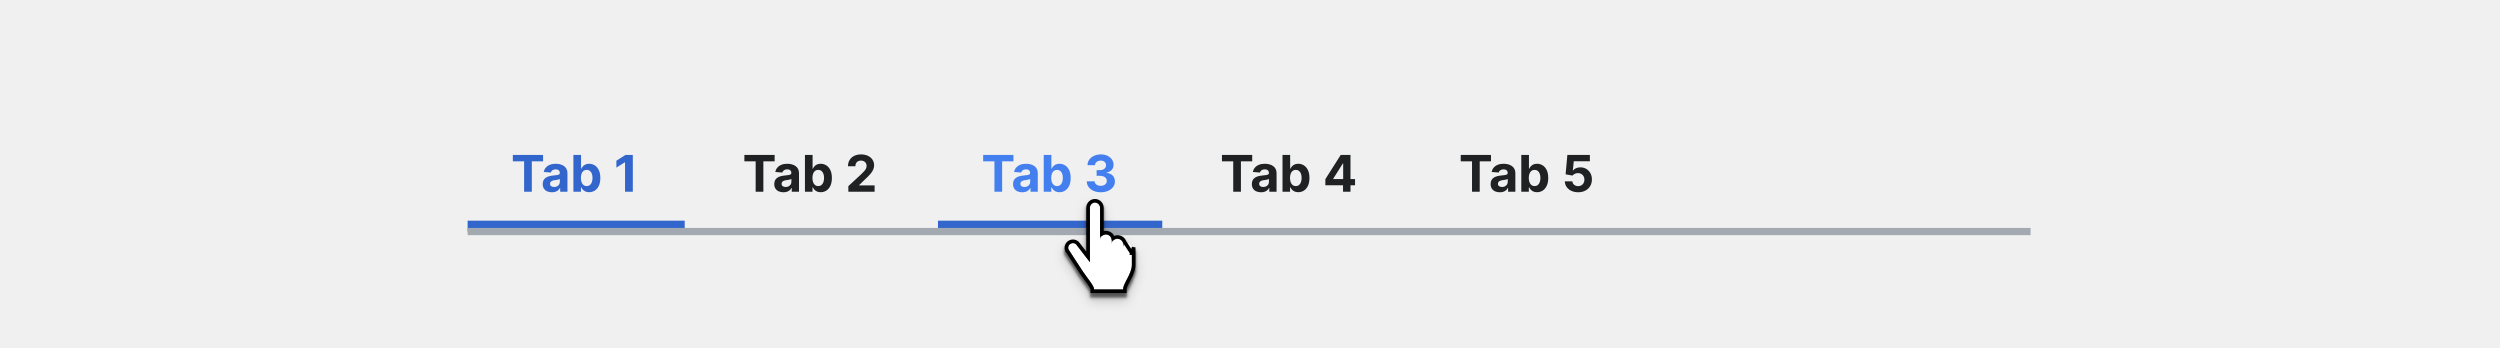
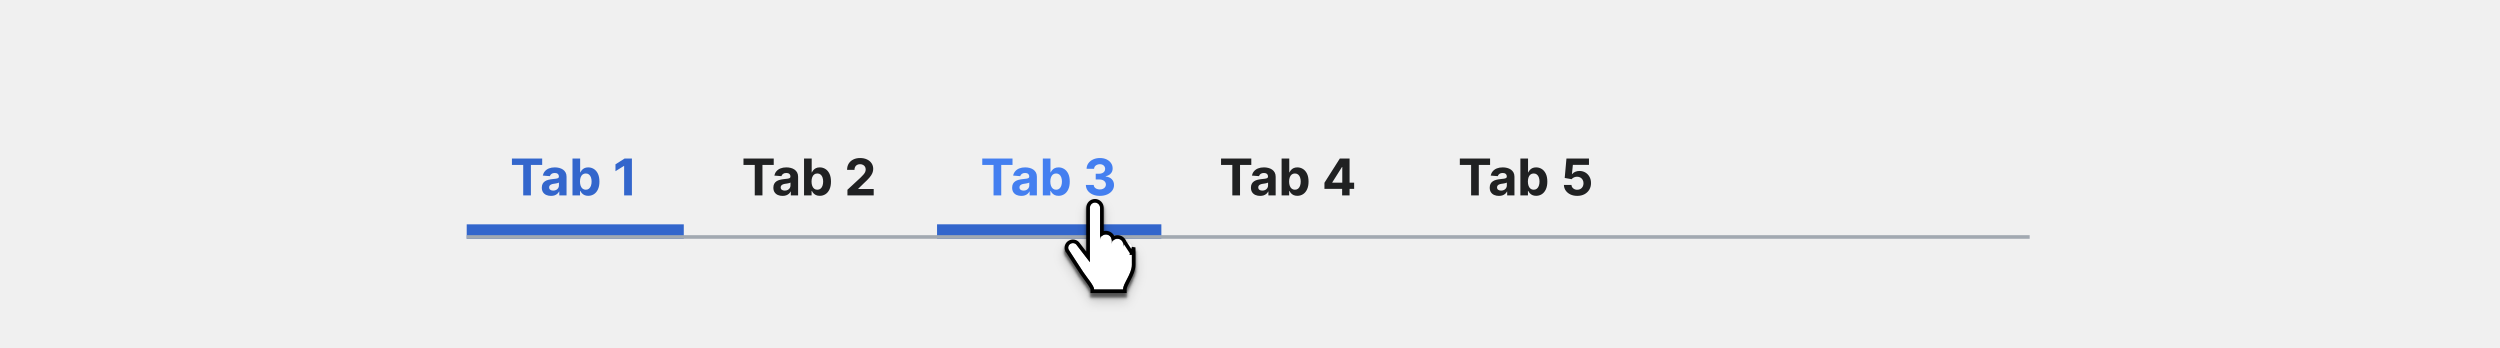
<svg xmlns="http://www.w3.org/2000/svg" width="691" height="96" fill="none" viewBox="0 0 691 96">
  <g style="mix-blend-mode:darken">
-     <g clip-path="url(#a)">
-       <path fill="#36C" d="M141.747 44.593v-1.775h8.362v1.775h-3.117V53h-2.128v-8.407h-3.117Zm10.796 8.551a3.18 3.18 0 0 1-1.302-.253 2.098 2.098 0 0 1-.905-.761c-.219-.338-.328-.759-.328-1.263 0-.424.078-.78.233-1.069a1.89 1.89 0 0 1 .637-.696c.268-.175.573-.308.915-.397a6.96 6.96 0 0 1 1.083-.19c.444-.046.802-.089 1.074-.129.272-.043.469-.106.592-.189a.416.416 0 0 0 .184-.367v-.03c0-.315-.1-.559-.299-.731-.195-.172-.473-.259-.835-.259-.381 0-.684.085-.91.254a1.168 1.168 0 0 0-.447.626l-1.959-.159c.1-.464.295-.865.587-1.203a2.814 2.814 0 0 1 1.128-.785c.464-.186 1.001-.279 1.611-.279.424 0 .83.05 1.218.15.391.099.738.253 1.039.462.305.209.545.477.721.805.176.325.264.714.264 1.168V53h-2.009v-1.059h-.06c-.122.239-.286.45-.492.631a2.26 2.26 0 0 1-.74.423c-.289.1-.622.15-1 .15Zm.607-1.462c.311 0 .586-.06.825-.183.239-.126.426-.295.562-.508.136-.212.204-.452.204-.72v-.81a1.15 1.15 0 0 1-.274.119c-.112.033-.24.064-.383.094-.142.026-.285.051-.427.075l-.388.054a2.612 2.612 0 0 0-.651.174c-.186.08-.33.188-.433.323a.792.792 0 0 0-.154.498c0 .288.105.508.313.66.212.15.481.224.806.224ZM158.485 53V42.818h2.117v3.828h.065c.093-.205.227-.414.403-.626a2.11 2.11 0 0 1 .696-.537c.288-.146.646-.219 1.074-.219.556 0 1.07.146 1.541.438.47.288.847.724 1.128 1.307.282.58.423 1.308.423 2.183 0 .852-.138 1.57-.413 2.157-.271.584-.643 1.026-1.113 1.328a2.86 2.86 0 0 1-1.571.447c-.411 0-.761-.068-1.049-.204a2.167 2.167 0 0 1-.701-.512 2.579 2.579 0 0 1-.418-.631h-.094V53h-2.088Zm2.073-3.818c0 .454.063.85.189 1.188.126.338.308.602.546.79.239.186.529.279.871.279.344 0 .636-.095.875-.283a1.77 1.77 0 0 0 .541-.796 3.39 3.39 0 0 0 .189-1.178 3.36 3.36 0 0 0-.184-1.163 1.725 1.725 0 0 0-.542-.786c-.238-.189-.531-.283-.879-.283-.345 0-.637.09-.875.273-.236.182-.416.44-.542.776-.126.334-.189.729-.189 1.183Zm14.353-6.364V53h-2.153v-8.139h-.059l-2.332 1.462v-1.909l2.521-1.596h2.023Z" />
-       <path fill="#36C" d="M129.25 33h60-60Zm60 32h-60v-4h60v4Zm-60-2V33v30Zm60-30v30-30Z" mask="url(#path-4-inside-2_827_64462)" />
-       <path fill="#202122" d="M205.747 44.593v-1.775h8.362v1.775h-3.117V53h-2.128v-8.407h-3.117Zm10.796 8.551a3.18 3.18 0 0 1-1.302-.253 2.098 2.098 0 0 1-.905-.761c-.219-.338-.328-.759-.328-1.263 0-.424.078-.78.233-1.069a1.89 1.89 0 0 1 .637-.696c.268-.175.573-.308.915-.397a6.96 6.96 0 0 1 1.083-.19c.444-.046.802-.089 1.074-.129.272-.043.469-.106.592-.189a.416.416 0 0 0 .184-.367v-.03c0-.315-.1-.559-.299-.731-.195-.172-.473-.259-.835-.259-.381 0-.684.085-.91.254a1.168 1.168 0 0 0-.447.626l-1.959-.159c.1-.464.295-.865.587-1.203a2.814 2.814 0 0 1 1.128-.785c.464-.186 1.001-.279 1.611-.279.424 0 .83.05 1.218.15.391.099.738.253 1.039.462.305.209.545.477.721.805.176.325.264.714.264 1.168V53h-2.009v-1.059h-.06c-.122.239-.286.45-.492.631a2.26 2.26 0 0 1-.74.423c-.289.1-.622.15-1 .15Zm.607-1.462c.311 0 .586-.06.825-.183.239-.126.426-.295.562-.508.136-.212.204-.452.204-.72v-.81a1.15 1.15 0 0 1-.274.119c-.112.033-.24.064-.383.094-.142.026-.285.051-.427.075l-.388.054a2.612 2.612 0 0 0-.651.174c-.186.08-.33.188-.433.323a.792.792 0 0 0-.154.498c0 .288.105.508.313.66.212.15.481.224.806.224ZM222.485 53V42.818h2.117v3.828h.065c.093-.205.227-.414.403-.626a2.11 2.11 0 0 1 .696-.537c.288-.146.646-.219 1.074-.219.556 0 1.07.146 1.541.438.47.288.847.724 1.128 1.307.282.58.423 1.308.423 2.183 0 .852-.138 1.57-.413 2.157-.271.584-.643 1.026-1.113 1.328a2.86 2.86 0 0 1-1.571.447c-.411 0-.761-.068-1.049-.204a2.167 2.167 0 0 1-.701-.512 2.579 2.579 0 0 1-.418-.631h-.094V53h-2.088Zm2.073-3.818c0 .454.063.85.189 1.188.126.338.308.602.546.79.239.186.529.279.871.279.344 0 .636-.095.875-.283a1.77 1.77 0 0 0 .541-.796 3.39 3.39 0 0 0 .189-1.178 3.36 3.36 0 0 0-.184-1.163 1.725 1.725 0 0 0-.542-.786c-.238-.189-.531-.283-.879-.283-.345 0-.637.09-.875.273-.236.182-.416.44-.542.776-.126.334-.189.729-.189 1.183ZM234.482 53v-1.551l3.624-3.356c.308-.298.567-.567.775-.805a3.11 3.11 0 0 0 .483-.701c.109-.232.164-.483.164-.751 0-.298-.068-.555-.204-.77a1.342 1.342 0 0 0-.557-.503 1.743 1.743 0 0 0-.8-.179c-.312 0-.584.063-.816.19a1.302 1.302 0 0 0-.537.541 1.756 1.756 0 0 0-.189.84h-2.043c0-.666.151-1.244.452-1.735.302-.49.725-.87 1.268-1.138.544-.269 1.17-.403 1.88-.403.729 0 1.363.13 1.904.388.543.255.966.61 1.267 1.064.302.454.453.974.453 1.56 0 .385-.076.765-.229 1.14-.149.374-.416.79-.8 1.247-.385.454-.927 1-1.626 1.636l-1.487 1.456v.07h4.276V53h-7.258Z" />
-       <path fill="#447FF5" d="M271.747 44.593v-1.775h8.362v1.775h-3.117V53h-2.128v-8.407h-3.117Zm10.796 8.551a3.18 3.18 0 0 1-1.302-.253 2.098 2.098 0 0 1-.905-.761c-.219-.338-.328-.759-.328-1.263 0-.424.078-.78.233-1.069a1.89 1.89 0 0 1 .637-.696c.268-.175.573-.308.915-.397a6.96 6.96 0 0 1 1.083-.19c.444-.046.802-.089 1.074-.129.272-.043.469-.106.592-.189a.416.416 0 0 0 .184-.367v-.03c0-.315-.1-.559-.299-.731-.195-.172-.473-.259-.835-.259-.381 0-.684.085-.91.254a1.168 1.168 0 0 0-.447.626l-1.959-.159c.1-.464.295-.865.587-1.203a2.814 2.814 0 0 1 1.128-.785c.464-.186 1.001-.279 1.611-.279.424 0 .83.05 1.218.15.391.099.738.253 1.039.462.305.209.545.477.721.805.176.325.264.714.264 1.168V53h-2.009v-1.059h-.06c-.122.239-.286.45-.492.631a2.26 2.26 0 0 1-.74.423c-.289.1-.622.15-1 .15Zm.607-1.462c.311 0 .586-.06.825-.183.239-.126.426-.295.562-.508.136-.212.204-.452.204-.72v-.81a1.15 1.15 0 0 1-.274.119c-.112.033-.24.064-.383.094-.142.026-.285.051-.427.075l-.388.054a2.612 2.612 0 0 0-.651.174c-.186.08-.33.188-.433.323a.792.792 0 0 0-.154.498c0 .288.105.508.313.66.212.15.481.224.806.224ZM288.485 53V42.818h2.117v3.828h.065c.093-.205.227-.414.403-.626a2.11 2.11 0 0 1 .696-.537c.288-.146.646-.219 1.074-.219.556 0 1.07.146 1.541.438.47.288.847.724 1.128 1.307.282.58.423 1.308.423 2.183 0 .852-.138 1.57-.413 2.157-.271.584-.643 1.026-1.113 1.328a2.86 2.86 0 0 1-1.571.447c-.411 0-.761-.068-1.049-.204a2.167 2.167 0 0 1-.701-.512 2.579 2.579 0 0 1-.418-.631h-.094V53h-2.088Zm2.073-3.818c0 .454.063.85.189 1.188.126.338.308.602.546.79.239.186.529.279.871.279.344 0 .636-.095.875-.283a1.77 1.77 0 0 0 .541-.796 3.39 3.39 0 0 0 .189-1.178 3.36 3.36 0 0 0-.184-1.163 1.725 1.725 0 0 0-.542-.786c-.238-.189-.531-.283-.879-.283-.345 0-.637.09-.875.273-.236.182-.416.44-.542.776-.126.334-.189.729-.189 1.183Zm13.687 3.957c-.742 0-1.404-.127-1.984-.383-.576-.258-1.032-.613-1.367-1.063a2.678 2.678 0 0 1-.512-1.572h2.168c.013.249.094.468.243.657.153.185.355.33.607.432.252.103.535.154.85.154.328 0 .618-.058.87-.174a1.43 1.43 0 0 0 .592-.482 1.22 1.22 0 0 0 .213-.71c0-.273-.076-.513-.228-.722a1.462 1.462 0 0 0-.647-.497c-.278-.12-.609-.179-.994-.179h-.949v-1.58h.949c.325 0 .612-.057.86-.17.252-.113.448-.268.587-.467.139-.202.209-.438.209-.706a1.226 1.226 0 0 0-.691-1.129 1.652 1.652 0 0 0-.756-.164c-.292 0-.559.053-.801.16a1.4 1.4 0 0 0-.581.442 1.164 1.164 0 0 0-.234.676h-2.063a2.65 2.65 0 0 1 .502-1.551 3.258 3.258 0 0 1 1.313-1.05c.553-.254 1.178-.382 1.874-.382.702 0 1.317.128 1.844.383.527.255.937.6 1.228 1.034.295.43.441.915.438 1.452.003.57-.174 1.045-.532 1.426-.355.382-.817.623-1.387.726v.08c.749.096 1.319.356 1.71.78.394.421.59.948.587 1.581a2.481 2.481 0 0 1-.503 1.547c-.334.45-.797.805-1.387 1.063-.59.259-1.266.388-2.028.388Z" />
-       <path fill="#36C" d="M259.25 33h62-62Zm62 32h-62v-4h62v4Zm-62-2V33v30Zm62-30v30-30Z" mask="url(#path-9-inside-3_827_64462)" />
-       <path fill="#202122" d="M337.747 44.593v-1.775h8.362v1.775h-3.117V53h-2.128v-8.407h-3.117Zm10.796 8.551a3.18 3.18 0 0 1-1.302-.253 2.098 2.098 0 0 1-.905-.761c-.219-.338-.328-.759-.328-1.263 0-.424.078-.78.233-1.069a1.89 1.89 0 0 1 .637-.696c.268-.175.573-.308.915-.397a6.96 6.96 0 0 1 1.083-.19c.444-.046.802-.089 1.074-.129.272-.043.469-.106.592-.189a.416.416 0 0 0 .184-.367v-.03c0-.315-.1-.559-.299-.731-.195-.172-.473-.259-.835-.259-.381 0-.684.085-.91.254a1.168 1.168 0 0 0-.447.626l-1.959-.159c.1-.464.295-.865.587-1.203a2.814 2.814 0 0 1 1.128-.785c.464-.186 1.001-.279 1.611-.279.424 0 .83.05 1.218.15.391.099.738.253 1.039.462.305.209.545.477.721.805.176.325.264.714.264 1.168V53h-2.009v-1.059h-.06c-.122.239-.286.45-.492.631a2.26 2.26 0 0 1-.74.423c-.289.1-.622.15-1 .15Zm.607-1.462c.311 0 .586-.06.825-.183.239-.126.426-.295.562-.508.136-.212.204-.452.204-.72v-.81a1.15 1.15 0 0 1-.274.119c-.112.033-.24.064-.383.094-.142.026-.285.051-.427.075l-.388.054a2.612 2.612 0 0 0-.651.174c-.186.08-.33.188-.433.323a.792.792 0 0 0-.154.498c0 .288.105.508.313.66.212.15.481.224.806.224ZM354.485 53V42.818h2.117v3.828h.065c.093-.205.227-.414.403-.626a2.11 2.11 0 0 1 .696-.537c.288-.146.646-.219 1.074-.219.556 0 1.07.146 1.541.438.47.288.847.724 1.128 1.307.282.58.423 1.308.423 2.183 0 .852-.138 1.57-.413 2.157-.271.584-.643 1.026-1.113 1.328a2.86 2.86 0 0 1-1.571.447c-.411 0-.761-.068-1.049-.204a2.167 2.167 0 0 1-.701-.512 2.579 2.579 0 0 1-.418-.631h-.094V53h-2.088Zm2.073-3.818c0 .454.063.85.189 1.188.126.338.308.602.546.79.239.186.529.279.871.279.344 0 .636-.095.875-.283a1.77 1.77 0 0 0 .541-.796 3.39 3.39 0 0 0 .189-1.178 3.36 3.36 0 0 0-.184-1.163 1.725 1.725 0 0 0-.542-.786c-.238-.189-.531-.283-.879-.283-.345 0-.637.09-.875.273-.236.182-.416.44-.542.776-.126.334-.189.729-.189 1.183Zm9.769 2.028v-1.695l4.251-6.697h1.462v2.347h-.865l-2.68 4.24v.08h6.04v1.725h-8.208Zm4.887 1.79v-2.307l.04-.75v-7.125h2.019V53h-2.059Zm32.533-8.407v-1.775h8.362v1.775h-3.117V53h-2.128v-8.407h-3.117Zm10.796 8.551a3.18 3.18 0 0 1-1.302-.253 2.098 2.098 0 0 1-.905-.761c-.219-.338-.328-.759-.328-1.263 0-.424.078-.78.233-1.069a1.89 1.89 0 0 1 .637-.696c.268-.175.573-.308.915-.397a6.96 6.96 0 0 1 1.083-.19c.444-.046.802-.089 1.074-.129.272-.043.469-.106.592-.189a.416.416 0 0 0 .184-.367v-.03c0-.315-.1-.559-.299-.731-.195-.172-.473-.259-.835-.259-.381 0-.684.085-.91.254a1.168 1.168 0 0 0-.447.626l-1.959-.159c.1-.464.295-.865.587-1.203a2.814 2.814 0 0 1 1.128-.785c.464-.186 1.001-.279 1.611-.279.424 0 .83.05 1.218.15.391.099.738.253 1.039.462.305.209.545.477.721.805.176.325.264.714.264 1.168V53h-2.009v-1.059h-.06c-.122.239-.286.45-.492.631a2.26 2.26 0 0 1-.74.423c-.289.1-.622.15-1 .15Zm.607-1.462c.311 0 .586-.06.825-.183.239-.126.426-.295.562-.508.136-.212.204-.452.204-.72v-.81a1.15 1.15 0 0 1-.274.119c-.112.033-.24.064-.383.094-.142.026-.285.051-.427.075l-.388.054a2.612 2.612 0 0 0-.651.174c-.186.08-.33.188-.433.323a.792.792 0 0 0-.154.498c0 .288.105.508.313.66.212.15.481.224.806.224ZM420.485 53V42.818h2.117v3.828h.065c.093-.205.227-.414.403-.626a2.11 2.11 0 0 1 .696-.537c.288-.146.646-.219 1.074-.219.556 0 1.07.146 1.541.438.47.288.847.724 1.128 1.307.282.58.423 1.308.423 2.183 0 .852-.138 1.57-.413 2.157-.271.584-.643 1.026-1.113 1.328a2.86 2.86 0 0 1-1.571.447c-.411 0-.761-.068-1.049-.204a2.167 2.167 0 0 1-.701-.512 2.579 2.579 0 0 1-.418-.631h-.094V53h-2.088Zm2.073-3.818c0 .454.063.85.189 1.188.126.338.308.602.546.79.239.186.529.279.871.279.344 0 .636-.095.875-.283a1.77 1.77 0 0 0 .541-.796 3.39 3.39 0 0 0 .189-1.178 3.36 3.36 0 0 0-.184-1.163 1.725 1.725 0 0 0-.542-.786c-.238-.189-.531-.283-.879-.283-.345 0-.637.09-.875.273-.236.182-.416.44-.542.776-.126.334-.189.729-.189 1.183Zm13.642 3.957c-.702 0-1.329-.13-1.879-.388a3.275 3.275 0 0 1-1.303-1.069 2.755 2.755 0 0 1-.502-1.56h2.088c.024.394.189.714.498.959a1.71 1.71 0 0 0 1.098.368c.338 0 .637-.075.895-.224.262-.152.466-.363.612-.631.149-.272.223-.584.223-.935 0-.358-.076-.673-.228-.944a1.618 1.618 0 0 0-.622-.637 1.828 1.828 0 0 0-.91-.234c-.298 0-.588.062-.87.184-.278.123-.495.29-.651.503l-1.914-.343.482-5.37h6.225v1.76h-4.45l-.263 2.55h.059c.179-.251.449-.46.811-.626a2.873 2.873 0 0 1 1.213-.248c.613 0 1.16.144 1.64.432.481.288.86.684 1.139 1.188.278.5.416 1.078.413 1.73.003.687-.156 1.296-.478 1.83-.318.53-.764.948-1.337 1.253-.57.301-1.233.452-1.989.452Z" />
-     </g>
-     <path fill="#A2A9B1" d="M561.25 63h-432v2h432v-2Z" mask="url(#path-2-inside-1_827_64462)" />
+     <path fill="#36C" d="M141.497 45.593v-1.775h8.362v1.775h-3.117V54h-2.128v-8.407h-3.117Zm10.796 8.551a3.18 3.18 0 0 1-1.302-.253 2.098 2.098 0 0 1-.905-.761c-.219-.338-.328-.759-.328-1.263 0-.424.078-.78.233-1.069a1.89 1.89 0 0 1 .637-.696c.268-.175.573-.308.915-.397a6.96 6.96 0 0 1 1.083-.19c.444-.046.802-.089 1.074-.129.272-.043.469-.106.592-.189a.416.416 0 0 0 .184-.367v-.03c0-.315-.1-.559-.299-.731-.195-.172-.473-.259-.835-.259-.381 0-.684.085-.91.254a1.168 1.168 0 0 0-.447.626l-1.959-.159c.1-.464.295-.865.587-1.203a2.814 2.814 0 0 1 1.128-.785c.464-.186 1.001-.279 1.611-.279.424 0 .83.05 1.218.15.391.099.738.253 1.039.462.305.209.545.477.721.805.176.325.264.714.264 1.168V54h-2.009v-1.059h-.06c-.122.239-.286.45-.492.631a2.26 2.26 0 0 1-.74.423c-.289.1-.622.15-1 .15Zm.607-1.462c.311 0 .586-.06.825-.183.239-.126.426-.295.562-.508.136-.212.204-.452.204-.72v-.81a1.15 1.15 0 0 1-.274.119c-.112.033-.24.064-.383.094-.142.026-.285.051-.427.075l-.388.054a2.612 2.612 0 0 0-.651.174c-.186.08-.33.188-.433.323a.792.792 0 0 0-.154.498c0 .288.105.508.313.66.212.15.481.224.806.224ZM158.235 54V43.818h2.117v3.828h.065c.093-.205.227-.414.403-.626a2.11 2.11 0 0 1 .696-.537c.288-.146.646-.219 1.074-.219.556 0 1.07.146 1.541.438.47.288.847.724 1.128 1.307.282.58.423 1.308.423 2.183 0 .852-.138 1.57-.413 2.157-.271.584-.643 1.026-1.113 1.328a2.86 2.86 0 0 1-1.571.447c-.411 0-.761-.068-1.049-.204a2.167 2.167 0 0 1-.701-.512 2.579 2.579 0 0 1-.418-.631h-.094V54h-2.088Zm2.073-3.818c0 .454.063.85.189 1.188.126.338.308.602.546.79.239.186.529.279.871.279.344 0 .636-.095.875-.283a1.77 1.77 0 0 0 .541-.796 3.39 3.39 0 0 0 .189-1.178 3.36 3.36 0 0 0-.184-1.163 1.725 1.725 0 0 0-.542-.786c-.238-.189-.531-.283-.879-.283-.345 0-.637.09-.875.273-.236.182-.416.44-.542.776-.126.334-.189.729-.189 1.183Zm14.353-6.364V54h-2.153v-8.139h-.059l-2.332 1.462v-1.909l2.521-1.596h2.023ZM129 34h60-60Zm60 32h-60v-4h60v4Zm-60-2V34v30Zm60-30v30-30Z" />
+     <path fill="#202122" d="M205.497 45.593v-1.775h8.362v1.775h-3.117V54h-2.128v-8.407h-3.117Zm10.796 8.551a3.18 3.18 0 0 1-1.302-.253 2.098 2.098 0 0 1-.905-.761c-.219-.338-.328-.759-.328-1.263 0-.424.078-.78.233-1.069a1.89 1.89 0 0 1 .637-.696c.268-.175.573-.308.915-.397a6.96 6.96 0 0 1 1.083-.19c.444-.046.802-.089 1.074-.129.272-.043.469-.106.592-.189a.416.416 0 0 0 .184-.367v-.03c0-.315-.1-.559-.299-.731-.195-.172-.473-.259-.835-.259-.381 0-.684.085-.91.254a1.168 1.168 0 0 0-.447.626l-1.959-.159c.1-.464.295-.865.587-1.203a2.814 2.814 0 0 1 1.128-.785c.464-.186 1.001-.279 1.611-.279.424 0 .83.05 1.218.15.391.099.738.253 1.039.462.305.209.545.477.721.805.176.325.264.714.264 1.168V54h-2.009v-1.059h-.06c-.122.239-.286.45-.492.631a2.26 2.26 0 0 1-.74.423c-.289.1-.622.15-1 .15Zm.607-1.462c.311 0 .586-.06.825-.183.239-.126.426-.295.562-.508.136-.212.204-.452.204-.72v-.81a1.15 1.15 0 0 1-.274.119c-.112.033-.24.064-.383.094-.142.026-.285.051-.427.075l-.388.054a2.612 2.612 0 0 0-.651.174c-.186.08-.33.188-.433.323a.792.792 0 0 0-.154.498c0 .288.105.508.313.66.212.15.481.224.806.224ZM222.235 54V43.818h2.117v3.828h.065c.093-.205.227-.414.403-.626a2.11 2.11 0 0 1 .696-.537c.288-.146.646-.219 1.074-.219.556 0 1.07.146 1.541.438.47.288.847.724 1.128 1.307.282.58.423 1.308.423 2.183 0 .852-.138 1.57-.413 2.157-.271.584-.643 1.026-1.113 1.328a2.86 2.86 0 0 1-1.571.447c-.411 0-.761-.068-1.049-.204a2.167 2.167 0 0 1-.701-.512 2.579 2.579 0 0 1-.418-.631h-.094V54h-2.088Zm2.073-3.818c0 .454.063.85.189 1.188.126.338.308.602.546.79.239.186.529.279.871.279.344 0 .636-.095.875-.283a1.77 1.77 0 0 0 .541-.796 3.39 3.39 0 0 0 .189-1.178 3.36 3.36 0 0 0-.184-1.163 1.725 1.725 0 0 0-.542-.786c-.238-.189-.531-.283-.879-.283-.345 0-.637.09-.875.273-.236.182-.416.44-.542.776-.126.334-.189.729-.189 1.183ZM234.232 54v-1.551l3.624-3.356c.308-.298.567-.567.775-.805a3.11 3.11 0 0 0 .483-.701c.109-.232.164-.483.164-.751 0-.298-.068-.555-.204-.77a1.342 1.342 0 0 0-.557-.503 1.743 1.743 0 0 0-.8-.179c-.312 0-.584.063-.816.19a1.302 1.302 0 0 0-.537.541 1.756 1.756 0 0 0-.189.84h-2.043c0-.666.151-1.244.452-1.735.302-.49.725-.87 1.268-1.138.544-.269 1.17-.403 1.88-.403.729 0 1.363.13 1.904.388.543.255.966.61 1.267 1.064.302.454.453.974.453 1.56 0 .385-.076.765-.229 1.14-.149.374-.416.79-.8 1.247-.385.454-.927 1-1.626 1.636l-1.487 1.456v.07h4.276V54h-7.258Z" />
+     <path fill="#447FF5" d="M271.497 45.593v-1.775h8.362v1.775h-3.117V54h-2.128v-8.407h-3.117Zm10.796 8.551a3.18 3.18 0 0 1-1.302-.253 2.098 2.098 0 0 1-.905-.761c-.219-.338-.328-.759-.328-1.263 0-.424.078-.78.233-1.069a1.89 1.89 0 0 1 .637-.696c.268-.175.573-.308.915-.397a6.96 6.96 0 0 1 1.083-.19c.444-.046.802-.089 1.074-.129.272-.043.469-.106.592-.189a.416.416 0 0 0 .184-.367v-.03c0-.315-.1-.559-.299-.731-.195-.172-.473-.259-.835-.259-.381 0-.684.085-.91.254a1.168 1.168 0 0 0-.447.626l-1.959-.159c.1-.464.295-.865.587-1.203a2.814 2.814 0 0 1 1.128-.785c.464-.186 1.001-.279 1.611-.279.424 0 .83.05 1.218.15.391.099.738.253 1.039.462.305.209.545.477.721.805.176.325.264.714.264 1.168V54h-2.009v-1.059h-.06c-.122.239-.286.45-.492.631a2.26 2.26 0 0 1-.74.423c-.289.1-.622.15-1 .15Zm.607-1.462c.311 0 .586-.06.825-.183.239-.126.426-.295.562-.508.136-.212.204-.452.204-.72v-.81a1.15 1.15 0 0 1-.274.119c-.112.033-.24.064-.383.094-.142.026-.285.051-.427.075l-.388.054a2.612 2.612 0 0 0-.651.174c-.186.08-.33.188-.433.323a.792.792 0 0 0-.154.498c0 .288.105.508.313.66.212.15.481.224.806.224ZM288.235 54V43.818h2.117v3.828h.065c.093-.205.227-.414.403-.626a2.11 2.11 0 0 1 .696-.537c.288-.146.646-.219 1.074-.219.556 0 1.07.146 1.541.438.47.288.847.724 1.128 1.307.282.58.423 1.308.423 2.183 0 .852-.138 1.57-.413 2.157-.271.584-.643 1.026-1.113 1.328a2.86 2.86 0 0 1-1.571.447c-.411 0-.761-.068-1.049-.204a2.167 2.167 0 0 1-.701-.512 2.579 2.579 0 0 1-.418-.631h-.094V54h-2.088Zm2.073-3.818c0 .454.063.85.189 1.188.126.338.308.602.546.79.239.186.529.279.871.279.344 0 .636-.095.875-.283a1.77 1.77 0 0 0 .541-.796 3.39 3.39 0 0 0 .189-1.178 3.36 3.36 0 0 0-.184-1.163 1.725 1.725 0 0 0-.542-.786c-.238-.189-.531-.283-.879-.283-.345 0-.637.09-.875.273-.236.182-.416.44-.542.776-.126.334-.189.729-.189 1.183Zm13.687 3.957c-.742 0-1.404-.127-1.984-.383-.576-.258-1.032-.613-1.367-1.063a2.678 2.678 0 0 1-.512-1.572h2.168c.013.249.094.468.243.657.153.185.355.33.607.432.252.103.535.154.85.154.328 0 .618-.058.87-.174a1.43 1.43 0 0 0 .592-.482 1.22 1.22 0 0 0 .213-.71c0-.273-.076-.513-.228-.722a1.462 1.462 0 0 0-.647-.497c-.278-.12-.609-.179-.994-.179h-.949v-1.58h.949c.325 0 .612-.057.86-.17.252-.113.448-.268.587-.467.139-.202.209-.438.209-.706a1.226 1.226 0 0 0-.691-1.129 1.652 1.652 0 0 0-.756-.164c-.292 0-.559.053-.801.16a1.4 1.4 0 0 0-.581.442 1.164 1.164 0 0 0-.234.676h-2.063a2.65 2.65 0 0 1 .502-1.551 3.258 3.258 0 0 1 1.313-1.05c.553-.254 1.178-.382 1.874-.382.702 0 1.317.128 1.844.383.527.255.937.6 1.228 1.034.295.43.441.915.438 1.452.003.57-.174 1.045-.532 1.426-.355.382-.817.623-1.387.726v.08c.749.096 1.319.356 1.71.78.394.421.59.948.587 1.581a2.481 2.481 0 0 1-.503 1.547c-.334.45-.797.805-1.387 1.063-.59.259-1.266.388-2.028.388Z" />
+     <path fill="#36C" d="M259 34h62-62Zm62 32h-62v-4h62v4Zm-62-2V34v30Zm62-30v30-30Z" />
+     <path fill="#202122" d="M337.497 45.593v-1.775h8.362v1.775h-3.117V54h-2.128v-8.407h-3.117Zm10.796 8.551a3.18 3.18 0 0 1-1.302-.253 2.098 2.098 0 0 1-.905-.761c-.219-.338-.328-.759-.328-1.263 0-.424.078-.78.233-1.069a1.89 1.89 0 0 1 .637-.696c.268-.175.573-.308.915-.397a6.96 6.96 0 0 1 1.083-.19c.444-.046.802-.089 1.074-.129.272-.043.469-.106.592-.189a.416.416 0 0 0 .184-.367v-.03c0-.315-.1-.559-.299-.731-.195-.172-.473-.259-.835-.259-.381 0-.684.085-.91.254a1.168 1.168 0 0 0-.447.626l-1.959-.159c.1-.464.295-.865.587-1.203a2.814 2.814 0 0 1 1.128-.785c.464-.186 1.001-.279 1.611-.279.424 0 .83.05 1.218.15.391.099.738.253 1.039.462.305.209.545.477.721.805.176.325.264.714.264 1.168V54h-2.009v-1.059h-.06c-.122.239-.286.45-.492.631a2.26 2.26 0 0 1-.74.423c-.289.1-.622.15-1 .15Zm.607-1.462c.311 0 .586-.06.825-.183.239-.126.426-.295.562-.508.136-.212.204-.452.204-.72v-.81a1.15 1.15 0 0 1-.274.119c-.112.033-.24.064-.383.094-.142.026-.285.051-.427.075l-.388.054a2.612 2.612 0 0 0-.651.174c-.186.08-.33.188-.433.323a.792.792 0 0 0-.154.498c0 .288.105.508.313.66.212.15.481.224.806.224ZM354.235 54V43.818h2.117v3.828h.065c.093-.205.227-.414.403-.626a2.11 2.11 0 0 1 .696-.537c.288-.146.646-.219 1.074-.219.556 0 1.07.146 1.541.438.47.288.847.724 1.128 1.307.282.58.423 1.308.423 2.183 0 .852-.138 1.57-.413 2.157-.271.584-.643 1.026-1.113 1.328a2.86 2.86 0 0 1-1.571.447c-.411 0-.761-.068-1.049-.204a2.167 2.167 0 0 1-.701-.512 2.579 2.579 0 0 1-.418-.631h-.094V54h-2.088Zm2.073-3.818c0 .454.063.85.189 1.188.126.338.308.602.546.79.239.186.529.279.871.279.344 0 .636-.095.875-.283a1.77 1.77 0 0 0 .541-.796 3.39 3.39 0 0 0 .189-1.178 3.36 3.36 0 0 0-.184-1.163 1.725 1.725 0 0 0-.542-.786c-.238-.189-.531-.283-.879-.283-.345 0-.637.09-.875.273-.236.182-.416.44-.542.776-.126.334-.189.729-.189 1.183Zm9.769 2.028v-1.695l4.251-6.697h1.462v2.347h-.865l-2.68 4.24v.08h6.04v1.725h-8.208Zm4.887 1.79v-2.307l.04-.75v-7.125h2.019V54h-2.059Zm32.533-8.407v-1.775h8.362v1.775h-3.117V54h-2.128v-8.407h-3.117Zm10.796 8.551a3.18 3.18 0 0 1-1.302-.253 2.098 2.098 0 0 1-.905-.761c-.219-.338-.328-.759-.328-1.263 0-.424.078-.78.233-1.069a1.89 1.89 0 0 1 .637-.696c.268-.175.573-.308.915-.397a6.96 6.96 0 0 1 1.083-.19c.444-.046.802-.089 1.074-.129.272-.043.469-.106.592-.189a.416.416 0 0 0 .184-.367v-.03c0-.315-.1-.559-.299-.731-.195-.172-.473-.259-.835-.259-.381 0-.684.085-.91.254a1.168 1.168 0 0 0-.447.626l-1.959-.159c.1-.464.295-.865.587-1.203a2.814 2.814 0 0 1 1.128-.785c.464-.186 1.001-.279 1.611-.279.424 0 .83.05 1.218.15.391.099.738.253 1.039.462.305.209.545.477.721.805.176.325.264.714.264 1.168V54h-2.009v-1.059h-.06c-.122.239-.286.45-.492.631a2.26 2.26 0 0 1-.74.423c-.289.1-.622.15-1 .15Zm.607-1.462c.311 0 .586-.06.825-.183.239-.126.426-.295.562-.508.136-.212.204-.452.204-.72v-.81a1.15 1.15 0 0 1-.274.119c-.112.033-.24.064-.383.094-.142.026-.285.051-.427.075l-.388.054a2.612 2.612 0 0 0-.651.174c-.186.08-.33.188-.433.323a.792.792 0 0 0-.154.498c0 .288.105.508.313.66.212.15.481.224.806.224ZM420.235 54V43.818h2.117v3.828h.065c.093-.205.227-.414.403-.626a2.11 2.11 0 0 1 .696-.537c.288-.146.646-.219 1.074-.219.556 0 1.07.146 1.541.438.47.288.847.724 1.128 1.307.282.58.423 1.308.423 2.183 0 .852-.138 1.57-.413 2.157-.271.584-.643 1.026-1.113 1.328a2.86 2.86 0 0 1-1.571.447c-.411 0-.761-.068-1.049-.204a2.167 2.167 0 0 1-.701-.512 2.579 2.579 0 0 1-.418-.631h-.094V54h-2.088Zm2.073-3.818c0 .454.063.85.189 1.188.126.338.308.602.546.79.239.186.529.279.871.279.344 0 .636-.095.875-.283a1.77 1.77 0 0 0 .541-.796 3.39 3.39 0 0 0 .189-1.178 3.36 3.36 0 0 0-.184-1.163 1.725 1.725 0 0 0-.542-.786c-.238-.189-.531-.283-.879-.283-.345 0-.637.09-.875.273-.236.182-.416.44-.542.776-.126.334-.189.729-.189 1.183Zm13.642 3.957c-.702 0-1.329-.13-1.879-.388a3.275 3.275 0 0 1-1.303-1.069 2.755 2.755 0 0 1-.502-1.56h2.088c.024.394.189.714.498.959a1.71 1.71 0 0 0 1.098.368c.338 0 .637-.075.895-.224.262-.152.466-.363.612-.631.149-.272.223-.584.223-.935 0-.358-.076-.673-.228-.944a1.618 1.618 0 0 0-.622-.637 1.828 1.828 0 0 0-.91-.234c-.298 0-.588.062-.87.184-.278.123-.495.29-.651.503l-1.914-.343.482-5.37h6.225v1.76h-4.45l-.263 2.55h.059c.179-.251.449-.46.811-.626a2.873 2.873 0 0 1 1.213-.248c.613 0 1.16.144 1.64.432.481.288.86.684 1.139 1.188.278.5.416 1.078.413 1.73.003.687-.156 1.296-.478 1.83-.318.53-.764.948-1.337 1.253-.57.301-1.233.452-1.989.452Z" />
  </g>
-   <g filter="url(#b)">
+   <path fill="#A2A9B1" fill-rule="evenodd" d="M561 66H129v-1h432v1Z" clip-rule="evenodd" />
+   <g filter="url(#a)">
    <path fill="#fff" fill-rule="evenodd" d="M312.845 68.379a1.19 1.19 0 0 0-1.197-1.183c-.66 0-1.194.527-1.196 1.179v-.826c0-.857-.719-1.551-1.606-1.551-.886 0-1.592.694-1.592 1.55V66.35c0-.856-.728-1.55-1.611-1.55s-1.586.694-1.586 1.55v-8.925c0-.787-.639-1.425-1.411-1.425-.771 0-1.397.638-1.397 1.425v15.038l-3.603-4.659c-.346-.586-1.126-.779-1.742-.431-.617.348-.836 1.105-.49 1.691 0 0 2.817 4.369 3.967 6.093 1.15 1.725 3.038 3.853 3.038 4.843h7.989c0-1.672 2.443-4.284 2.443-6.798v-3.24l-.006-1.583Z" clip-rule="evenodd" />
    <path stroke="#000" d="M312.851 69.963h.5v-.002l-.006-1.582v-.002l-.494 1.586Zm0 0h.5v3.24c0 1.397-.673 2.782-1.278 3.945l-.19.366c-.24.457-.461.878-.636 1.275-.222.505-.339.902-.339 1.212v.5h-8.989V80c0-.116-.065-.342-.255-.697-.179-.337-.437-.73-.741-1.16a59.83 59.83 0 0 0-.781-1.069 42.062 42.062 0 0 1-1.177-1.64 431.55 431.55 0 0 1-2.418-3.698l-1.095-1.691-.335-.519-.091-.141-.024-.037-.006-.01-.002-.002v-.001l.42-.271-.42.27-.006-.007-.005-.009c-.497-.843-.169-1.904.675-2.38.828-.468 1.9-.23 2.401.583l2.69 3.478V57.425c0-1.053.84-1.925 1.897-1.925 1.052 0 1.911.865 1.911 1.925v7.173c.316-.19.688-.299 1.086-.299.964 0 1.808.644 2.045 1.54a2.119 2.119 0 0 1 1.158-.341c.919 0 1.716.578 1.998 1.399l2.007 3.066Z" />
  </g>
  <defs>
-     <clipPath id="a">
-       <path fill="#fff" d="M129.25 32h432v32h-432V32Z" />
-     </clipPath>
-     <filter id="b" width="25.604" height="32" x="291.248" y="54" color-interpolation-filters="sRGB" filterUnits="userSpaceOnUse">
+     <filter id="a" width="25.604" height="32" x="291.248" y="54" color-interpolation-filters="sRGB" filterUnits="userSpaceOnUse">
      <feFlood flood-opacity="0" result="BackgroundImageFix" />
      <feColorMatrix in="SourceAlpha" result="hardAlpha" values="0 0 0 0 0 0 0 0 0 0 0 0 0 0 0 0 0 0 127 0" />
      <feOffset dy="1" />
      <feGaussianBlur stdDeviation=".5" />
      <feColorMatrix values="0 0 0 0 0 0 0 0 0 0 0 0 0 0 0 0 0 0 0.583 0" />
      <feBlend in2="BackgroundImageFix" result="effect1_dropShadow_827_64462" />
      <feColorMatrix in="SourceAlpha" result="hardAlpha" values="0 0 0 0 0 0 0 0 0 0 0 0 0 0 0 0 0 0 127 0" />
      <feOffset dy="2" />
      <feGaussianBlur stdDeviation="1.5" />
      <feColorMatrix values="0 0 0 0 0 0 0 0 0 0 0 0 0 0 0 0 0 0 0.179 0" />
      <feBlend in2="effect1_dropShadow_827_64462" result="effect2_dropShadow_827_64462" />
      <feBlend in="SourceGraphic" in2="effect2_dropShadow_827_64462" result="shape" />
    </filter>
  </defs>
</svg>
